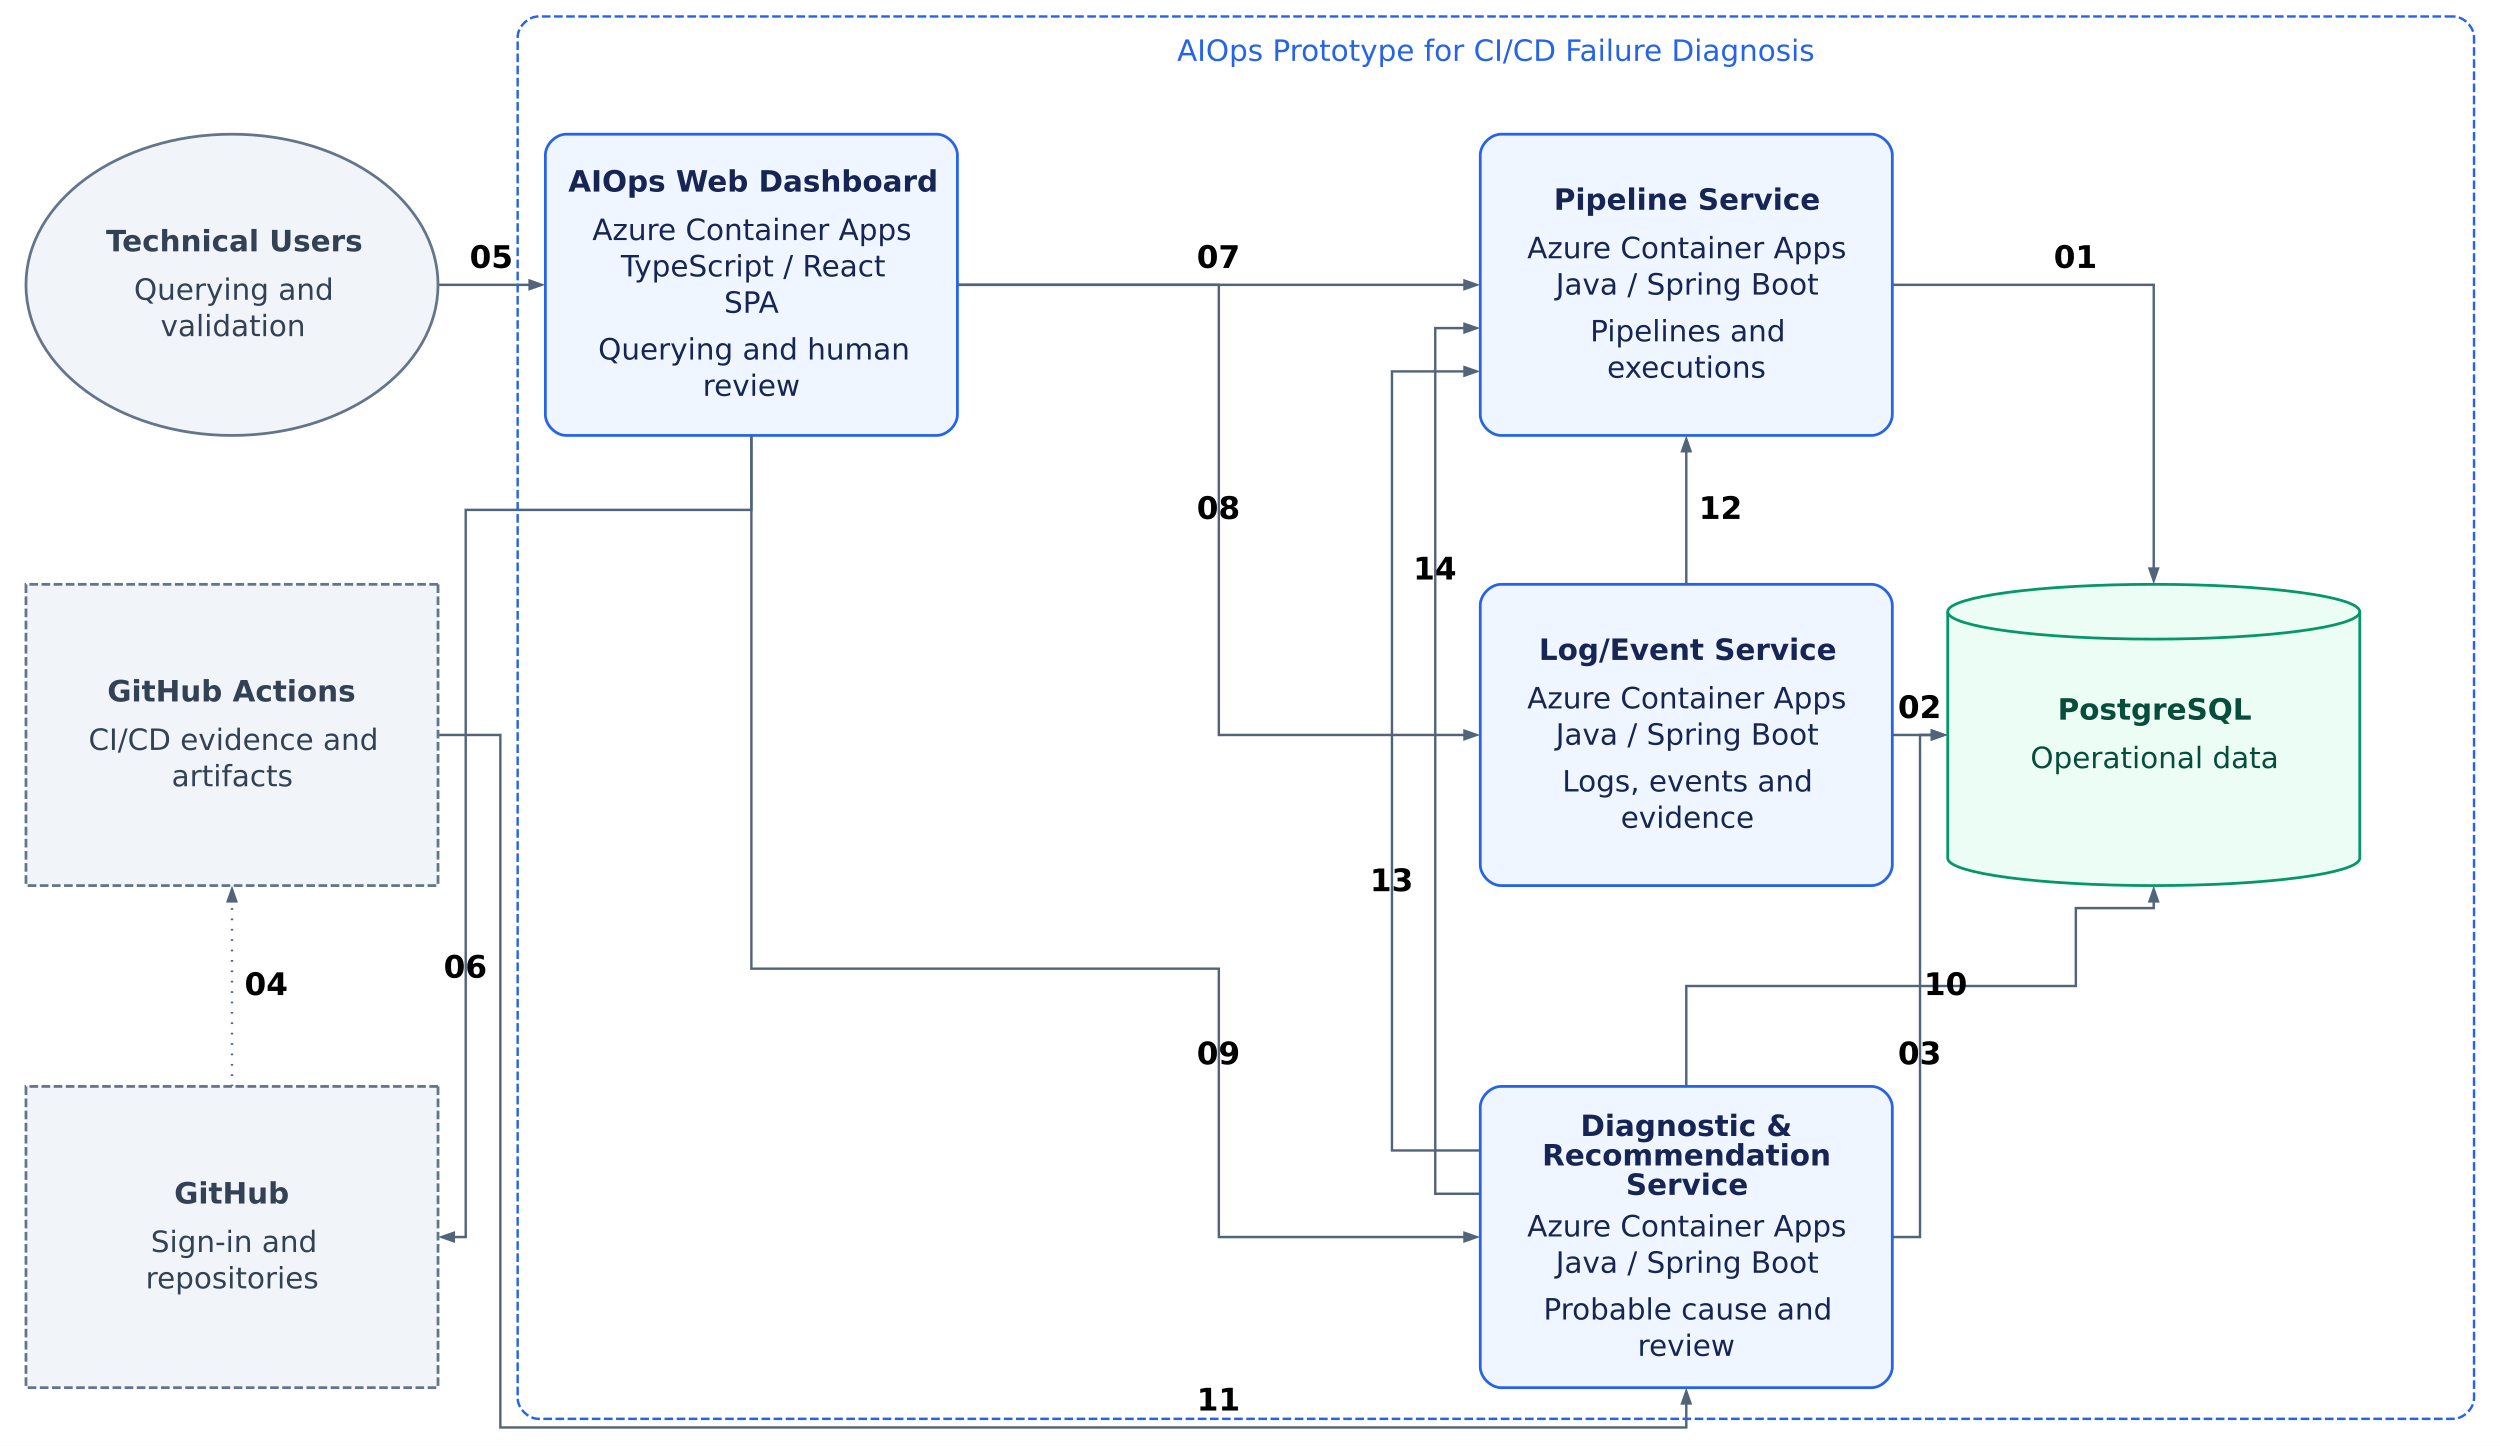
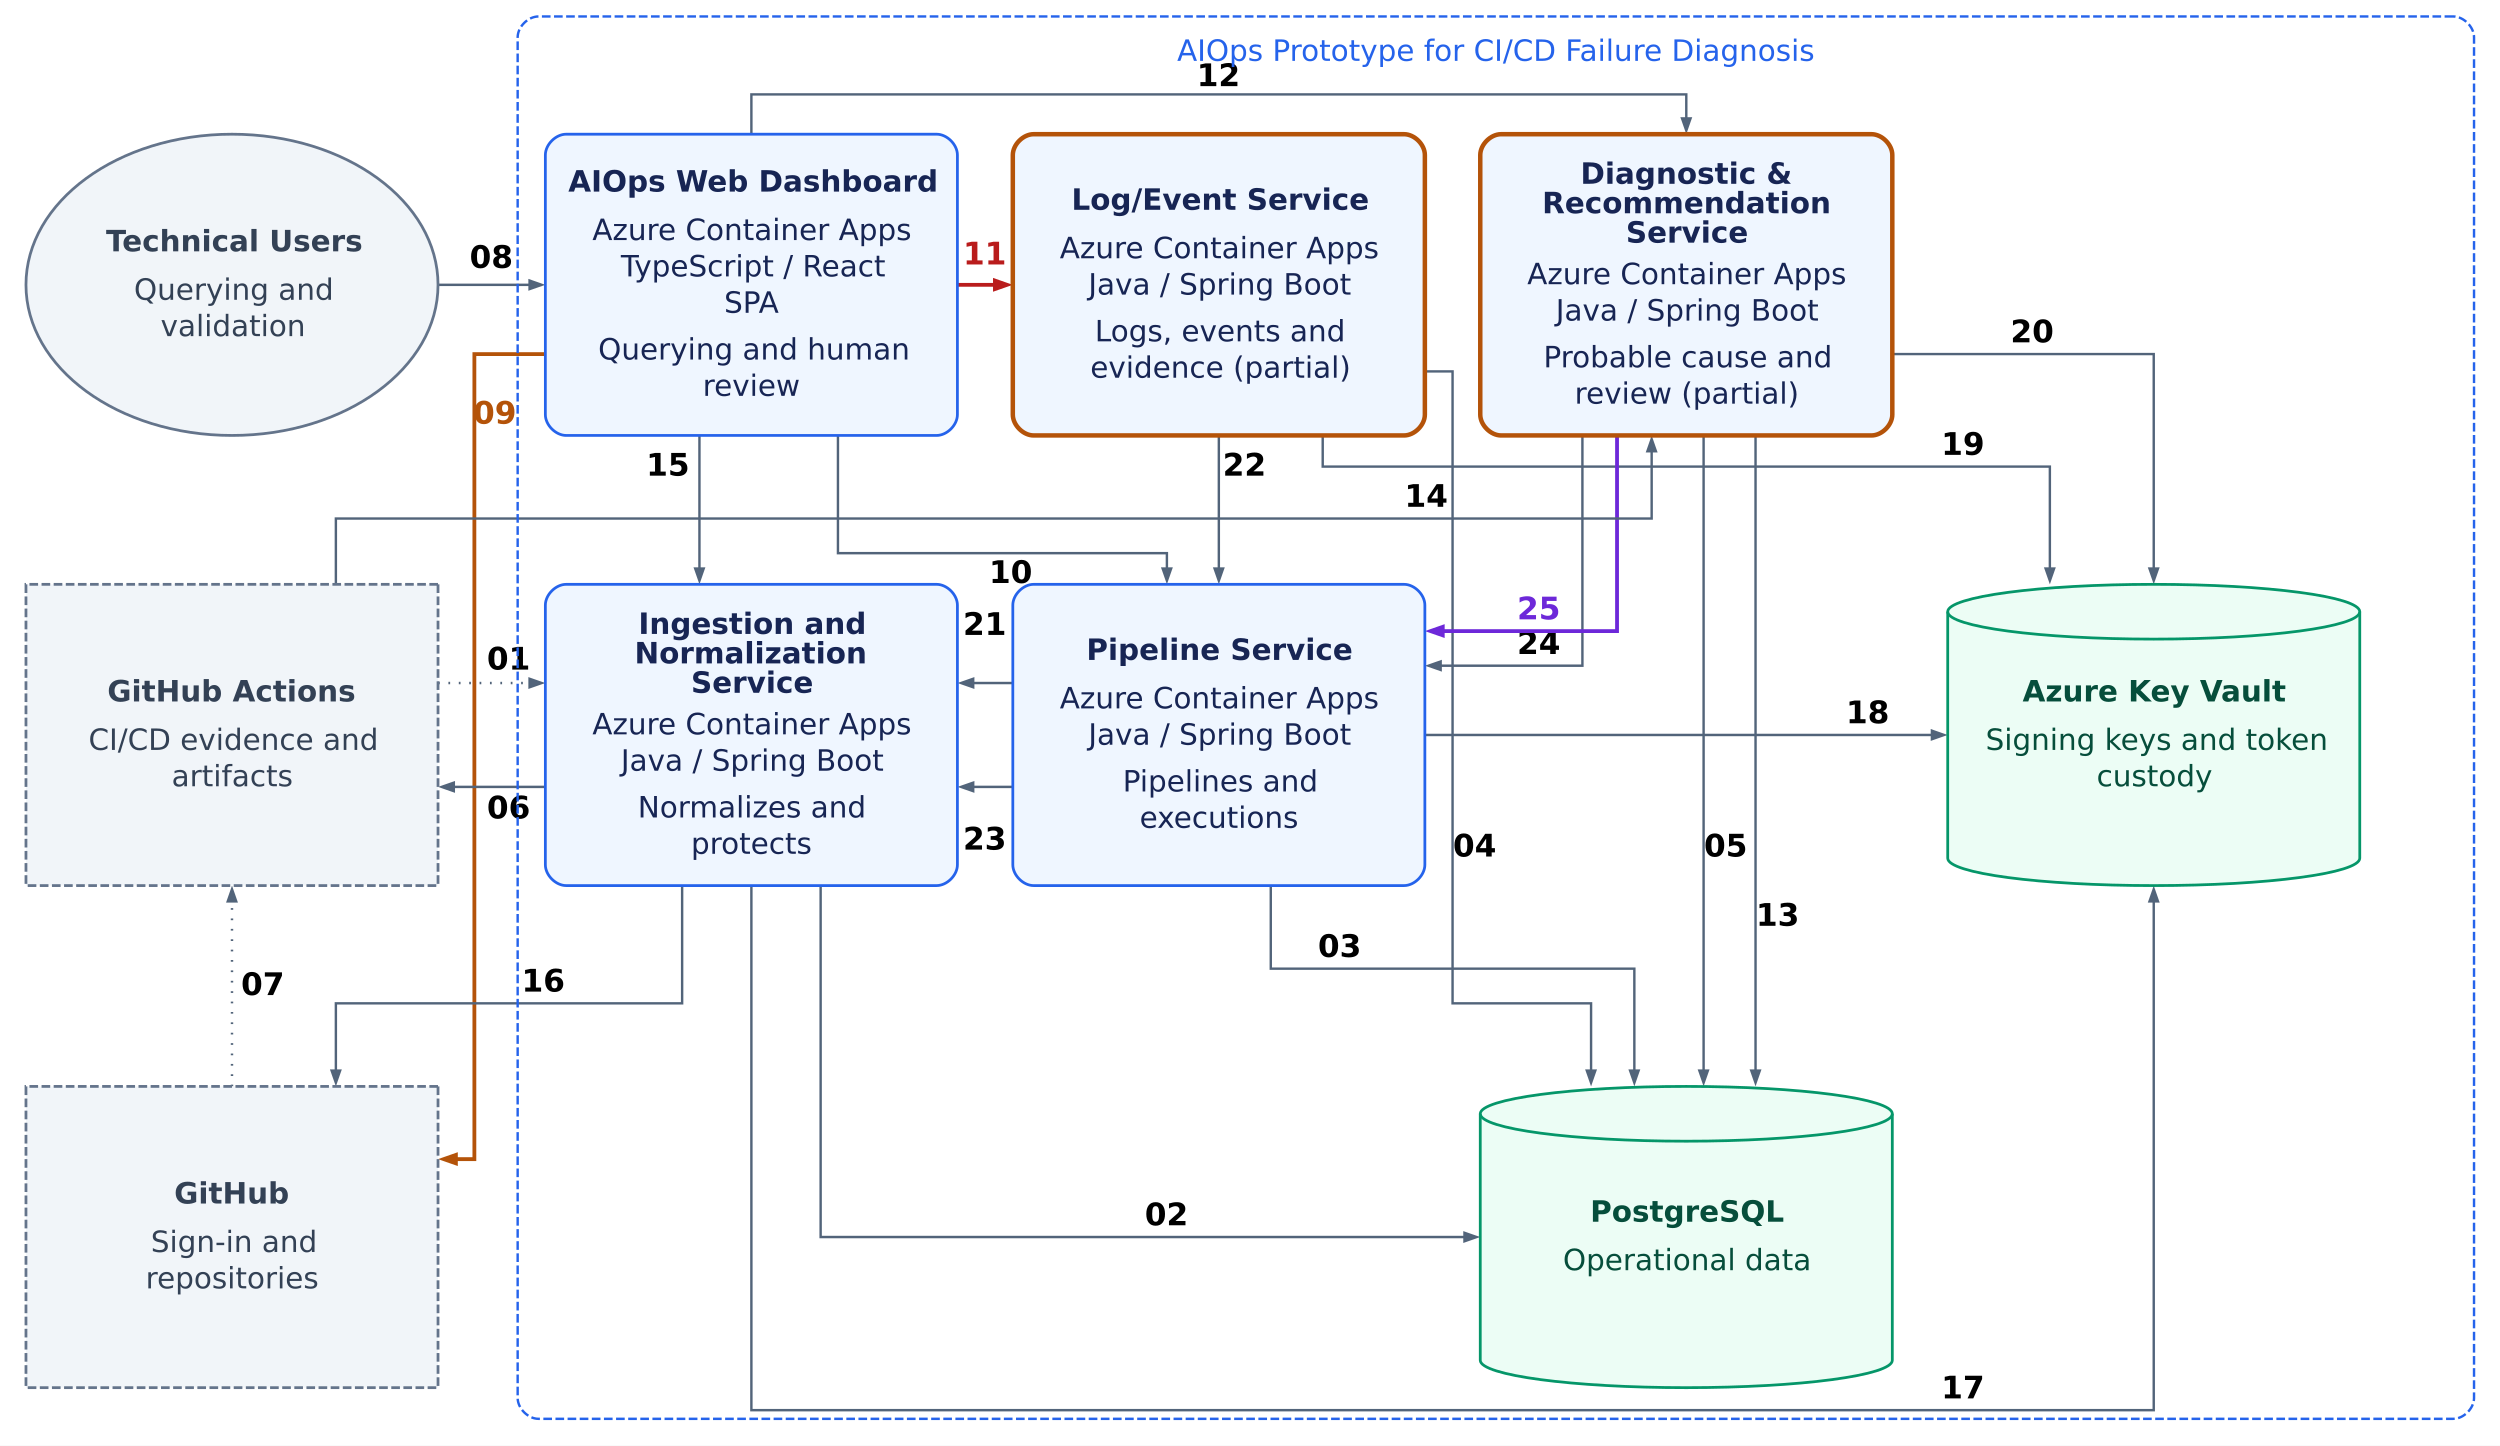
<svg xmlns="http://www.w3.org/2000/svg" xmlns:xlink="http://www.w3.org/1999/xlink" width="24.21cm" height="14.00cm" viewBox="0.00 0.00 1444.00 835.00">
  <g id="graph0" class="graph" transform="scale(1 1) rotate(0) translate(-16 959.5)">
    <polygon fill="white" stroke="none" points="16,-124.5 16,-959.5 1460,-959.5 1460,-124.5 16,-124.5" />
    <g id="rel_dashboard_pipeline_service" class="edge">
      <g id="a_rel_dashboard_pipeline_service">
-         <a xlink:title="07: Routes pipeline, execution, incident queue and insights queries, registration, grants and incident lifecycle commands (REST/HTTPS)">
-           <path fill="none" stroke="#52647a" stroke-width="1.4" d="M569,-795C667,-795 765,-795 863,-795" />
-           <polygon fill="#52647a" stroke="#52647a" stroke-width="1.4" points="861.88,-797.45 868.88,-795 861.88,-792.55 861.88,-797.45" />
-         </a>
-       </g>
-       <text xml:space="preserve" text-anchor="start" x="707.25" y="-804.77" font-family="DejaVu Sans" font-weight="bold" font-size="18.00">07</text>
+         <a xlink:title="10: Queries pipelines, executions, the incident queue and insights; registers workflows, grants access and changes incident state (REST/HTTPS)">
+           <path fill="none" stroke="#52647a" stroke-width="1.4" d="M500,-708C500,-685.33 500,-662.67 500,-640 563.33,-640 626.67,-640 690,-640 690,-636.67 690,-633.33 690,-630" />
+           <polygon fill="#52647a" stroke="#52647a" stroke-width="1.4" points="692.45,-631.12 690,-624.12 687.55,-631.12 692.45,-631.12" />
+         </a>
+       </g>
+       <text xml:space="preserve" text-anchor="start" x="587.25" y="-622.77" font-family="DejaVu Sans" font-weight="bold" font-size="18.00">10</text>
    </g>
    <g id="rel_dashboard_log_event_service" class="edge">
      <g id="a_rel_dashboard_log_event_service">
-         <a xlink:title="08: Routes log, event and evidence queries (REST/HTTPS)">
-           <path fill="none" stroke="#52647a" stroke-width="1.4" d="M569,-795C619.33,-795 669.67,-795 720,-795 720,-708.33 720,-621.67 720,-535 767.67,-535 815.33,-535 863,-535" />
-           <polygon fill="#52647a" stroke="#52647a" stroke-width="1.4" points="861.88,-537.45 868.88,-535 861.88,-532.55 861.88,-537.45" />
-         </a>
-       </g>
-       <text xml:space="preserve" text-anchor="start" x="707.25" y="-659.77" font-family="DejaVu Sans" font-weight="bold" font-size="18.00">08</text>
+         <a xlink:title="11: Queries logs, events and evidence (REST/HTTPS · not implemented)">
+           <path fill="none" stroke="#b91c1c" stroke-width="2.2" d="M569,-795C577,-795 585,-795 593,-795" />
+           <polygon fill="#b91c1c" stroke="#b91c1c" stroke-width="2.2" points="590.67,-797.45 597.67,-795 590.67,-792.55 590.67,-797.45" />
+         </a>
+       </g>
+       <text xml:space="preserve" text-anchor="start" x="572.25" y="-806.77" font-family="DejaVu Sans" font-weight="bold" font-size="18.00" fill="#b91c1c">11</text>
    </g>
    <g id="rel_dashboard_recommendation_service" class="edge">
      <g id="a_rel_dashboard_recommendation_service">
-         <a xlink:title="09: Routes diagnosis and review queries and operations (REST/HTTPS)">
-           <path fill="none" stroke="#52647a" stroke-width="1.4" d="M450,-708C450,-605.33 450,-502.67 450,-400 540,-400 630,-400 720,-400 720,-348.33 720,-296.67 720,-245 767.67,-245 815.33,-245 863,-245" />
-           <polygon fill="#52647a" stroke="#52647a" stroke-width="1.4" points="861.88,-247.45 868.88,-245 861.88,-242.55 861.88,-247.45" />
-         </a>
-       </g>
-       <text xml:space="preserve" text-anchor="start" x="707.25" y="-344.77" font-family="DejaVu Sans" font-weight="bold" font-size="18.00">09</text>
+         <a xlink:title="12: Reads diagnoses and records human reviews (REST/HTTPS)">
+           <path fill="none" stroke="#52647a" stroke-width="1.4" d="M450,-882C450,-889.67 450,-897.33 450,-905 630,-905 810,-905 990,-905 990,-900 990,-895 990,-890" />
+           <polygon fill="#52647a" stroke="#52647a" stroke-width="1.4" points="992.45,-891.12 990,-884.12 987.55,-891.12 992.45,-891.12" />
+         </a>
+       </g>
+       <text xml:space="preserve" text-anchor="start" x="707.25" y="-909.77" font-family="DejaVu Sans" font-weight="bold" font-size="18.00">12</text>
+     </g>
+     <g id="rel_dashboard_ingestion_github_connection" class="edge">
+       <g id="a_rel_dashboard_ingestion_github_connection">
+         <a xlink:title="15: Starts GitHub sign-in with recorded consent, exchanges it for a session, discovers repositories, workflows and collaborators, and requests run analysis (REST/HTTPS)">
+           <path fill="none" stroke="#52647a" stroke-width="1.4" d="M420,-708C420,-682 420,-656 420,-630" />
+           <polygon fill="#52647a" stroke="#52647a" stroke-width="1.4" points="422.45,-631.12 420,-624.12 417.55,-631.12 422.45,-631.12" />
+         </a>
+       </g>
+       <text xml:space="preserve" text-anchor="start" x="389.25" y="-684.77" font-family="DejaVu Sans" font-weight="bold" font-size="18.00">15</text>
    </g>
    <g id="rel_dashboard_github_sign_in" class="edge">
      <g id="a_rel_dashboard_github_sign_in">
-         <a xlink:title="06: Sends users to GitHub to authorize sign-in (OAuth 2.0/HTTPS (authorization code + PKCE S256))">
-           <path fill="none" stroke="#52647a" stroke-width="1.4" d="M450,-708C450,-693.67 450,-679.33 450,-665 395,-665 340,-665 285,-665 285,-525 285,-385 285,-245 282.33,-245 279.67,-245 277,-245" />
-           <polygon fill="#52647a" stroke="#52647a" stroke-width="1.4" points="278.12,-242.55 271.12,-245 278.12,-247.45 278.12,-242.55" />
-         </a>
-       </g>
-       <text xml:space="preserve" text-anchor="start" x="272.25" y="-394.77" font-family="DejaVu Sans" font-weight="bold" font-size="18.00">06</text>
+         <a xlink:title="09: Sends users to GitHub to authorize sign-in (OAuth 2.0/HTTPS (authorization code + PKCE S256) · partial)">
+           <path fill="none" stroke="#b45309" stroke-width="2.2" d="M331,-755C317.33,-755 303.67,-755 290,-755 290,-600 290,-445 290,-290 285.67,-290 281.33,-290 277,-290" />
+           <polygon fill="#b45309" stroke="#b45309" stroke-width="2.2" points="279.33,-287.55 272.33,-290 279.33,-292.45 279.33,-287.55" />
+         </a>
+       </g>
+       <text xml:space="preserve" text-anchor="start" x="289.25" y="-714.77" font-family="DejaVu Sans" font-weight="bold" font-size="18.00" fill="#b45309">09</text>
    </g>
    <g id="rel_pipeline_service_postgresql" class="edge">
      <g id="a_rel_pipeline_service_postgresql">
-         <a xlink:title="01: Persists pipelines, stages, states and execution metadata (PostgreSQL)">
-           <path fill="none" stroke="#52647a" stroke-width="1.4" d="M1109,-795C1159.33,-795 1209.67,-795 1260,-795 1260,-740 1260,-685 1260,-630" />
-           <polygon fill="#52647a" stroke="#52647a" stroke-width="1.4" points="1262.45,-631.12 1260,-624.12 1257.55,-631.12 1262.45,-631.12" />
-         </a>
-       </g>
-       <text xml:space="preserve" text-anchor="start" x="1202.25" y="-804.77" font-family="DejaVu Sans" font-weight="bold" font-size="18.00">01</text>
+         <a xlink:title="03: Persists pipelines, stages, states and execution metadata (PostgreSQL)">
+           <path fill="none" stroke="#52647a" stroke-width="1.4" d="M750,-448C750,-432 750,-416 750,-400 820,-400 890,-400 960,-400 960,-380 960,-360 960,-340" />
+           <polygon fill="#52647a" stroke="#52647a" stroke-width="1.4" points="962.45,-341.12 960,-334.12 957.55,-341.12 962.45,-341.12" />
+         </a>
+       </g>
+       <text xml:space="preserve" text-anchor="start" x="777.25" y="-406.77" font-family="DejaVu Sans" font-weight="bold" font-size="18.00">03</text>
+     </g>
+     <g id="rel_pipeline_ingestion_github_access" class="edge">
+       <g id="a_rel_pipeline_ingestion_github_access">
+         <a xlink:title="21: Requests verified user access and workflow metadata without GitHub credentials; synchronizes workflow capture scopes (REST/HTTPS)">
+           <path fill="none" stroke="#52647a" stroke-width="1.4" d="M601,-565C593,-565 585,-565 577,-565" />
+           <polygon fill="#52647a" stroke="#52647a" stroke-width="1.4" points="578.12,-562.55 571.12,-565 578.12,-567.45 578.12,-562.55" />
+         </a>
+       </g>
+       <text xml:space="preserve" text-anchor="start" x="572.25" y="-592.77" font-family="DejaVu Sans" font-weight="bold" font-size="18.00">21</text>
+     </g>
+     <g id="rel_pipeline_ingestion_machine_scope" class="edge">
+       <g id="a_rel_pipeline_ingestion_machine_scope">
+         <a xlink:title="23: Verifies current machine permission for an exact protected evidence capture scope (REST/HTTPS)">
+           <path fill="none" stroke="#52647a" stroke-width="1.4" d="M601,-505C593,-505 585,-505 577,-505" />
+           <polygon fill="#52647a" stroke="#52647a" stroke-width="1.4" points="578.12,-502.55 571.12,-505 578.12,-507.45 578.12,-502.55" />
+         </a>
+       </g>
+       <text xml:space="preserve" text-anchor="start" x="572.25" y="-468.77" font-family="DejaVu Sans" font-weight="bold" font-size="18.00">23</text>
+     </g>
+     <g id="rel_pipeline_key_vault" class="edge">
+       <g id="a_rel_pipeline_key_vault">
+         <a xlink:title="18: Signs its workload tokens with its own non-exportable key (Azure Key Vault API/HTTPS)">
+           <path fill="none" stroke="#52647a" stroke-width="1.4" d="M839,-535C937,-535 1035,-535 1133,-535" />
+           <polygon fill="#52647a" stroke="#52647a" stroke-width="1.4" points="1131.88,-537.45 1138.88,-535 1131.88,-532.55 1131.88,-537.45" />
+         </a>
+       </g>
+       <text xml:space="preserve" text-anchor="start" x="1082.25" y="-541.77" font-family="DejaVu Sans" font-weight="bold" font-size="18.00">18</text>
    </g>
    <g id="rel_log_event_pipeline_operational_evidence" class="edge">
      <g id="a_rel_log_event_pipeline_operational_evidence">
-         <a xlink:title="12: Checks committed operational membership before evidence registration (REST/HTTPS)">
-           <path fill="none" stroke="#52647a" stroke-width="1.4" d="M990,-622C990,-648 990,-674 990,-700" />
-           <polygon fill="#52647a" stroke="#52647a" stroke-width="1.4" points="987.55,-698.88 990,-705.88 992.45,-698.88 987.55,-698.88" />
-         </a>
-       </g>
-       <text xml:space="preserve" text-anchor="start" x="997.25" y="-659.77" font-family="DejaVu Sans" font-weight="bold" font-size="18.00">12</text>
+         <a xlink:title="22: Checks committed operational membership before evidence registration (REST/HTTPS)">
+           <path fill="none" stroke="#52647a" stroke-width="1.4" d="M720,-708C720,-682 720,-656 720,-630" />
+           <polygon fill="#52647a" stroke="#52647a" stroke-width="1.4" points="722.45,-631.12 720,-624.12 717.55,-631.12 722.45,-631.12" />
+         </a>
+       </g>
+       <text xml:space="preserve" text-anchor="start" x="722.25" y="-684.77" font-family="DejaVu Sans" font-weight="bold" font-size="18.00">22</text>
    </g>
    <g id="rel_log_event_service_postgresql" class="edge">
      <g id="a_rel_log_event_service_postgresql">
-         <a xlink:title="02: Persists and queries normalized evidence metadata and references (PostgreSQL)">
-           <path fill="none" stroke="#52647a" stroke-width="1.4" d="M1109,-535C1117,-535 1125,-535 1133,-535" />
-           <polygon fill="#52647a" stroke="#52647a" stroke-width="1.4" points="1131.88,-537.45 1138.88,-535 1131.88,-532.55 1131.88,-537.45" />
-         </a>
-       </g>
-       <text xml:space="preserve" text-anchor="start" x="1112.25" y="-544.77" font-family="DejaVu Sans" font-weight="bold" font-size="18.00">02</text>
+         <a xlink:title="04: Persists and queries normalized evidence metadata and references (PostgreSQL)">
+           <path fill="none" stroke="#52647a" stroke-width="1.4" d="M839,-745C844.33,-745 849.67,-745 855,-745 855,-623.33 855,-501.67 855,-380 881.67,-380 908.33,-380 935,-380 935,-366.67 935,-353.33 935,-340" />
+           <polygon fill="#52647a" stroke="#52647a" stroke-width="1.4" points="937.45,-341.12 935,-334.12 932.55,-341.12 937.45,-341.12" />
+         </a>
+       </g>
+       <text xml:space="preserve" text-anchor="start" x="855.25" y="-464.77" font-family="DejaVu Sans" font-weight="bold" font-size="18.00">04</text>
+     </g>
+     <g id="rel_log_event_key_vault" class="edge">
+       <g id="a_rel_log_event_key_vault">
+         <a xlink:title="19: Signs its workload tokens with its own non-exportable key (Azure Key Vault API/HTTPS)">
+           <path fill="none" stroke="#52647a" stroke-width="1.4" d="M780,-708C780,-702 780,-696 780,-690 920,-690 1060,-690 1200,-690 1200,-670 1200,-650 1200,-630" />
+           <polygon fill="#52647a" stroke="#52647a" stroke-width="1.4" points="1202.45,-631.12 1200,-624.12 1197.55,-631.12 1202.45,-631.12" />
+         </a>
+       </g>
+       <text xml:space="preserve" text-anchor="start" x="1137.25" y="-696.77" font-family="DejaVu Sans" font-weight="bold" font-size="18.00">19</text>
    </g>
    <g id="rel_recommendation_pipeline_diagnosis_entitlement" class="edge">
      <g id="a_rel_recommendation_pipeline_diagnosis_entitlement">
-         <a xlink:title="13: Resolves the user's diagnosis read entitlement and the incident's ORIGIN execution (REST/HTTPS)">
-           <path fill="none" stroke="#52647a" stroke-width="1.4" d="M871,-295C854,-295 837,-295 820,-295 820,-445 820,-595 820,-745 834.33,-745 848.67,-745 863,-745" />
-           <polygon fill="#52647a" stroke="#52647a" stroke-width="1.4" points="861.88,-747.45 868.88,-745 861.88,-742.55 861.88,-747.45" />
-         </a>
-       </g>
-       <text xml:space="preserve" text-anchor="start" x="807.25" y="-444.77" font-family="DejaVu Sans" font-weight="bold" font-size="18.00">13</text>
+         <a xlink:title="24: Resolves the user's diagnosis read entitlement and the incident's ORIGIN execution (REST/HTTPS)">
+           <path fill="none" stroke="#52647a" stroke-width="1.4" d="M930,-708C930,-663.67 930,-619.33 930,-575 902.33,-575 874.67,-575 847,-575" />
+           <polygon fill="#52647a" stroke="#52647a" stroke-width="1.4" points="848.12,-572.55 841.12,-575 848.12,-577.45 848.12,-572.55" />
+         </a>
+       </g>
+       <text xml:space="preserve" text-anchor="start" x="892.25" y="-581.77" font-family="DejaVu Sans" font-weight="bold" font-size="18.00">24</text>
    </g>
    <g id="rel_recommendation_pipeline_diagnosis_summary" class="edge">
      <g id="a_rel_recommendation_pipeline_diagnosis_summary">
-         <a xlink:title="14: Projects the incident diagnosis summary into Pipeline's incident queue read model (REST/HTTPS)">
-           <path fill="none" stroke="#52647a" stroke-width="1.4" d="M871,-270C862.33,-270 853.67,-270 845,-270 845,-436.67 845,-603.33 845,-770 851,-770 857,-770 863,-770" />
-           <polygon fill="#52647a" stroke="#52647a" stroke-width="1.4" points="861.88,-772.45 868.88,-770 861.88,-767.55 861.88,-772.45" />
-         </a>
-       </g>
-       <text xml:space="preserve" text-anchor="start" x="832.25" y="-624.77" font-family="DejaVu Sans" font-weight="bold" font-size="18.00">14</text>
+         <a xlink:title="25: Projects the incident diagnosis summary into Pipeline's incident queue read model (REST/HTTPS · differs)">
+           <path fill="none" stroke="#6d28d9" stroke-width="2.2" d="M950,-708C950,-670.33 950,-632.67 950,-595 915.67,-595 881.33,-595 847,-595" />
+           <polygon fill="#6d28d9" stroke="#6d28d9" stroke-width="2.2" points="849.33,-592.55 842.33,-595 849.33,-597.45 849.33,-592.55" />
+         </a>
+       </g>
+       <text xml:space="preserve" text-anchor="start" x="892.25" y="-601.77" font-family="DejaVu Sans" font-weight="bold" font-size="18.00" fill="#6d28d9">25</text>
    </g>
    <g id="rel_recommendation_service_postgresql" class="edge">
      <g id="a_rel_recommendation_service_postgresql">
-         <a xlink:title="03: Persists diagnosis, recommendations and evidence links (PostgreSQL)">
-           <path fill="none" stroke="#52647a" stroke-width="1.4" d="M1109,-245C1114.33,-245 1119.67,-245 1125,-245 1125,-341.67 1125,-438.33 1125,-535 1127.67,-535 1130.33,-535 1133,-535" />
-           <polygon fill="#52647a" stroke="#52647a" stroke-width="1.4" points="1131.88,-537.45 1138.88,-535 1131.88,-532.55 1131.88,-537.45" />
-         </a>
-       </g>
-       <text xml:space="preserve" text-anchor="start" x="1112.25" y="-344.77" font-family="DejaVu Sans" font-weight="bold" font-size="18.00">03</text>
+         <a xlink:title="05: Persists diagnoses with their recommendation and cited evidence (PostgreSQL)">
+           <path fill="none" stroke="#52647a" stroke-width="1.4" d="M1000,-708C1000,-585.33 1000,-462.67 1000,-340" />
+           <polygon fill="#52647a" stroke="#52647a" stroke-width="1.4" points="1002.45,-341.12 1000,-334.12 997.55,-341.12 1002.45,-341.12" />
+         </a>
+       </g>
+       <text xml:space="preserve" text-anchor="start" x="1000.25" y="-464.77" font-family="DejaVu Sans" font-weight="bold" font-size="18.00">05</text>
    </g>
    <g id="rel_human_review_postgresql" class="edge">
      <g id="a_rel_human_review_postgresql">
-         <a xlink:title="10: Persists human review decisions and traceability (PostgreSQL)">
-           <path fill="none" stroke="#52647a" stroke-width="1.4" d="M990,-332C990,-351.33 990,-370.67 990,-390 1065,-390 1140,-390 1215,-390 1215,-405 1215,-420 1215,-435 1230,-435 1245,-435 1260,-435 1260,-436.67 1260,-438.33 1260,-440" />
+         <a xlink:title="13: Persists human review decisions and traceability (PostgreSQL)">
+           <path fill="none" stroke="#52647a" stroke-width="1.4" d="M1030,-708C1030,-585.33 1030,-462.67 1030,-340" />
+           <polygon fill="#52647a" stroke="#52647a" stroke-width="1.4" points="1032.45,-341.12 1030,-334.12 1027.55,-341.12 1032.45,-341.12" />
+         </a>
+       </g>
+       <text xml:space="preserve" text-anchor="start" x="1030.25" y="-424.77" font-family="DejaVu Sans" font-weight="bold" font-size="18.00">13</text>
+     </g>
+     <g id="rel_recommendation_key_vault" class="edge">
+       <g id="a_rel_recommendation_key_vault">
+         <a xlink:title="20: Signs its workload tokens with its own non-exportable key (Azure Key Vault API/HTTPS)">
+           <path fill="none" stroke="#52647a" stroke-width="1.4" d="M1109,-755C1159.33,-755 1209.67,-755 1260,-755 1260,-713.33 1260,-671.67 1260,-630" />
+           <polygon fill="#52647a" stroke="#52647a" stroke-width="1.4" points="1262.45,-631.12 1260,-624.12 1257.55,-631.12 1262.45,-631.12" />
+         </a>
+       </g>
+       <text xml:space="preserve" text-anchor="start" x="1177.25" y="-761.77" font-family="DejaVu Sans" font-weight="bold" font-size="18.00">20</text>
+     </g>
+     <g id="rel_ingestion_postgresql_connector_metadata" class="edge">
+       <g id="a_rel_ingestion_postgresql_connector_metadata">
+         <a xlink:title="02: Persists connector metadata and durable capture/publication ledger with temporary protected output bytes; no credential values (PostgreSQL)">
+           <path fill="none" stroke="#52647a" stroke-width="1.4" d="M490,-448C490,-380.33 490,-312.67 490,-245 614.33,-245 738.67,-245 863,-245" />
+           <polygon fill="#52647a" stroke="#52647a" stroke-width="1.4" points="861.88,-247.45 868.88,-245 861.88,-242.55 861.88,-247.45" />
+         </a>
+       </g>
+       <text xml:space="preserve" text-anchor="start" x="677.25" y="-251.78" font-family="DejaVu Sans" font-weight="bold" font-size="18.00">02</text>
+     </g>
+     <g id="rel_ingestion_key_vault" class="edge">
+       <g id="a_rel_ingestion_key_vault">
+         <a xlink:title="17: Signs workload and session tokens, reads GitHub App material and keeps GitHub user tokens and PKCE verifiers in custody (Azure Key Vault API/HTTPS)">
+           <path fill="none" stroke="#52647a" stroke-width="1.4" d="M450,-448C450,-347 450,-246 450,-145 720,-145 990,-145 1260,-145 1260,-243.33 1260,-341.67 1260,-440" />
          <polygon fill="#52647a" stroke="#52647a" stroke-width="1.4" points="1257.55,-438.88 1260,-445.88 1262.45,-438.88 1257.55,-438.88" />
        </a>
      </g>
-       <text xml:space="preserve" text-anchor="start" x="1127.25" y="-384.77" font-family="DejaVu Sans" font-weight="bold" font-size="18.00">10</text>
+       <text xml:space="preserve" text-anchor="start" x="1137.25" y="-151.78" font-family="DejaVu Sans" font-weight="bold" font-size="18.00">17</text>
+     </g>
+     <g id="rel_ingestion_github_connection" class="edge">
+       <g id="a_rel_ingestion_github_connection">
+         <a xlink:title="16: Exchanges sign-in codes with the PKCE verifier and verifies GitHub identity, installations, repository access and collaborators (OAuth/HTTPS + REST/HTTPS)">
+           <path fill="none" stroke="#52647a" stroke-width="1.4" d="M410,-448C410,-425.33 410,-402.67 410,-380 343.33,-380 276.67,-380 210,-380 210,-366.67 210,-353.33 210,-340" />
+           <polygon fill="#52647a" stroke="#52647a" stroke-width="1.4" points="212.45,-341.12 210,-334.12 207.55,-341.12 212.45,-341.12" />
+         </a>
+       </g>
+       <text xml:space="preserve" text-anchor="start" x="317.25" y="-386.77" font-family="DejaVu Sans" font-weight="bold" font-size="18.00">16</text>
+     </g>
+     <g id="rel_ingestion_github_actions_read" class="edge">
+       <g id="a_rel_ingestion_github_actions_read">
+         <a xlink:title="06: Retrieves authorized run metadata, jobs and logs (GitHub API/HTTPS)">
+           <path fill="none" stroke="#52647a" stroke-width="1.4" d="M331,-505C313,-505 295,-505 277,-505" />
+           <polygon fill="#52647a" stroke="#52647a" stroke-width="1.4" points="278.12,-502.55 271.12,-505 278.12,-507.45 278.12,-502.55" />
+         </a>
+       </g>
+       <text xml:space="preserve" text-anchor="start" x="297.25" y="-486.77" font-family="DejaVu Sans" font-weight="bold" font-size="18.00">06</text>
    </g>
    <g id="rel_technical_users_dashboard" class="edge">
      <g id="a_rel_technical_users_dashboard">
-         <a xlink:title="05: Queries results and records human review (HTTPS)">
+         <a xlink:title="08: Queries results and records human review (HTTPS)">
          <path fill="none" stroke="#52647a" stroke-width="1.4" d="M269,-795C287,-795 305,-795 323,-795" />
          <polygon fill="#52647a" stroke="#52647a" stroke-width="1.4" points="321.88,-797.45 328.88,-795 321.88,-792.55 321.88,-797.45" />
        </a>
      </g>
-       <text xml:space="preserve" text-anchor="start" x="287.25" y="-804.77" font-family="DejaVu Sans" font-weight="bold" font-size="18.00">05</text>
+       <text xml:space="preserve" text-anchor="start" x="287.25" y="-804.77" font-family="DejaVu Sans" font-weight="bold" font-size="18.00">08</text>
    </g>
    <g id="rel_github_github_actions" class="edge">
      <g id="a_rel_github_github_actions">
-         <a xlink:title="04: Provides the repository, commits and CI/CD workflow definitions (GitHub API/HTTPS)">
+         <a xlink:title="07: Provides the repository, commits and CI/CD workflow definitions (GitHub API/HTTPS)">
          <path fill="none" stroke="#52647a" stroke-width="1.4" stroke-dasharray="1,5" d="M150,-332C150,-368 150,-404 150,-440" />
          <polygon fill="#52647a" stroke="#52647a" stroke-width="1.4" points="147.55,-438.88 150,-445.88 152.45,-438.88 147.55,-438.88" />
        </a>
      </g>
-       <text xml:space="preserve" text-anchor="start" x="157.25" y="-384.77" font-family="DejaVu Sans" font-weight="bold" font-size="18.00">04</text>
+       <text xml:space="preserve" text-anchor="start" x="155.25" y="-384.77" font-family="DejaVu Sans" font-weight="bold" font-size="18.00">07</text>
    </g>
    <g id="rel_github_actions_diagnostic" class="edge">
      <g id="a_rel_github_actions_diagnostic">
-         <a xlink:title="11: Queries diagnostic_output to publish the workflow artifact (REST/HTTPS)">
-           <path fill="none" stroke="#52647a" stroke-width="1.4" d="M269,-535C281,-535 293,-535 305,-535 305,-401.67 305,-268.33 305,-135 533.33,-135 761.67,-135 990,-135 990,-140 990,-145 990,-150" />
-           <polygon fill="#52647a" stroke="#52647a" stroke-width="1.4" points="987.55,-148.88 990,-155.88 992.45,-148.88 987.55,-148.88" />
-         </a>
-       </g>
-       <text xml:space="preserve" text-anchor="start" x="707.25" y="-144.78" font-family="DejaVu Sans" font-weight="bold" font-size="18.00">11</text>
+         <a xlink:title="14: Queries diagnostic_output to publish the workflow artifact (REST/HTTPS)">
+           <path fill="none" stroke="#52647a" stroke-width="1.4" d="M210,-622C210,-634.67 210,-647.33 210,-660 463.33,-660 716.67,-660 970,-660 970,-673.33 970,-686.67 970,-700" />
+           <polygon fill="#52647a" stroke="#52647a" stroke-width="1.4" points="967.55,-698.88 970,-705.88 972.45,-698.88 967.55,-698.88" />
+         </a>
+       </g>
+       <text xml:space="preserve" text-anchor="start" x="827.25" y="-666.77" font-family="DejaVu Sans" font-weight="bold" font-size="18.00">14</text>
+     </g>
+     <g id="rel_github_actions_ingestion_event" class="edge">
+       <g id="a_rel_github_actions_ingestion_event">
+         <a xlink:title="01: Emits authorized workflow events (HTTPS/Webhook)">
+           <path fill="none" stroke="#52647a" stroke-width="1.4" stroke-dasharray="1,5" d="M269,-565C287,-565 305,-565 323,-565" />
+           <polygon fill="#52647a" stroke="#52647a" stroke-width="1.4" points="321.88,-567.45 328.88,-565 321.88,-562.55 321.88,-567.45" />
+         </a>
+       </g>
+       <text xml:space="preserve" text-anchor="start" x="297.25" y="-572.77" font-family="DejaVu Sans" font-weight="bold" font-size="18.00">01</text>
    </g>
    <g id="node1" class="node">
      <path fill="none" stroke="#2563eb" stroke-width="1.4" stroke-dasharray="5,2" d="M1433,-950C1433,-950 327,-950 327,-950 321,-950 315,-944 315,-938 315,-938 315,-152 315,-152 315,-146 321,-140 327,-140 327,-140 1433,-140 1433,-140 1439,-140 1445,-146 1445,-152 1445,-152 1445,-938 1445,-938 1445,-944 1439,-950 1433,-950" />
    </g>
    <g id="node2" class="node">
      <text xml:space="preserve" text-anchor="middle" x="880" y="-924.35" font-family="DejaVu Sans" font-size="17.00" fill="#2563eb">AIOps Prototype for CI/CD Failure Diagnosis</text>
    </g>
    <g id="node3" class="node">
      <g id="a_node3">
        <a xlink:title="AIOps Web Dashboard | incident_query">
          <path fill="#eff6ff" stroke="#2563eb" stroke-width="1.6" d="M557,-882C557,-882 343,-882 343,-882 337,-882 331,-876 331,-870 331,-870 331,-720 331,-720 331,-714 337,-708 343,-708 343,-708 557,-708 557,-708 563,-708 569,-714 569,-720 569,-720 569,-870 569,-870 569,-876 563,-882 557,-882" />
          <text xml:space="preserve" text-anchor="start" x="344.25" y="-848.85" font-family="DejaVu Sans" font-weight="bold" font-size="17.00" fill="#172554">AIOps Web Dashboard</text>
          <text xml:space="preserve" text-anchor="start" x="358.12" y="-820.85" font-family="DejaVu Sans" font-size="17.00" fill="#172554">Azure Container Apps</text>
          <text xml:space="preserve" text-anchor="start" x="374.62" y="-799.85" font-family="DejaVu Sans" font-size="17.00" fill="#172554">TypeScript / React</text>
          <text xml:space="preserve" text-anchor="start" x="434.25" y="-778.85" font-family="DejaVu Sans" font-size="17.00" fill="#172554">SPA</text>
          <text xml:space="preserve" text-anchor="start" x="361.5" y="-751.85" font-family="DejaVu Sans" font-size="17.00" fill="#172554">Querying and human</text>
          <text xml:space="preserve" text-anchor="start" x="421.88" y="-730.85" font-family="DejaVu Sans" font-size="17.00" fill="#172554">review</text>
        </a>
      </g>
    </g>
    <g id="node4" class="node">
      <g id="a_node4">
        <a xlink:title="Pipeline Service | register_pipeline">
-           <path fill="#eff6ff" stroke="#2563eb" stroke-width="1.6" d="M1097,-882C1097,-882 883,-882 883,-882 877,-882 871,-876 871,-870 871,-870 871,-720 871,-720 871,-714 877,-708 883,-708 883,-708 1097,-708 1097,-708 1103,-708 1109,-714 1109,-720 1109,-720 1109,-870 1109,-870 1109,-876 1103,-882 1097,-882" />
-           <text xml:space="preserve" text-anchor="start" x="913.5" y="-838.35" font-family="DejaVu Sans" font-weight="bold" font-size="17.00" fill="#172554">Pipeline Service</text>
-           <text xml:space="preserve" text-anchor="start" x="898.12" y="-810.35" font-family="DejaVu Sans" font-size="17.00" fill="#172554">Azure Container Apps</text>
-           <text xml:space="preserve" text-anchor="start" x="914.62" y="-789.35" font-family="DejaVu Sans" font-size="17.00" fill="#172554">Java / Spring Boot</text>
-           <text xml:space="preserve" text-anchor="start" x="934.5" y="-762.35" font-family="DejaVu Sans" font-size="17.00" fill="#172554">Pipelines and</text>
-           <text xml:space="preserve" text-anchor="start" x="944.25" y="-741.35" font-family="DejaVu Sans" font-size="17.00" fill="#172554">executions</text>
+           <path fill="#eff6ff" stroke="#2563eb" stroke-width="1.6" d="M827,-622C827,-622 613,-622 613,-622 607,-622 601,-616 601,-610 601,-610 601,-460 601,-460 601,-454 607,-448 613,-448 613,-448 827,-448 827,-448 833,-448 839,-454 839,-460 839,-460 839,-610 839,-610 839,-616 833,-622 827,-622" />
+           <text xml:space="preserve" text-anchor="start" x="643.5" y="-578.35" font-family="DejaVu Sans" font-weight="bold" font-size="17.00" fill="#172554">Pipeline Service</text>
+           <text xml:space="preserve" text-anchor="start" x="628.12" y="-550.35" font-family="DejaVu Sans" font-size="17.00" fill="#172554">Azure Container Apps</text>
+           <text xml:space="preserve" text-anchor="start" x="644.62" y="-529.35" font-family="DejaVu Sans" font-size="17.00" fill="#172554">Java / Spring Boot</text>
+           <text xml:space="preserve" text-anchor="start" x="664.5" y="-502.35" font-family="DejaVu Sans" font-size="17.00" fill="#172554">Pipelines and</text>
+           <text xml:space="preserve" text-anchor="start" x="674.25" y="-481.35" font-family="DejaVu Sans" font-size="17.00" fill="#172554">executions</text>
        </a>
      </g>
    </g>
    <g id="node5" class="node">
      <g id="a_node5">
        <a xlink:title="Log/Event Service | register_normalized_evidence">
-           <path fill="#eff6ff" stroke="#2563eb" stroke-width="1.6" d="M1097,-622C1097,-622 883,-622 883,-622 877,-622 871,-616 871,-610 871,-610 871,-460 871,-460 871,-454 877,-448 883,-448 883,-448 1097,-448 1097,-448 1103,-448 1109,-454 1109,-460 1109,-460 1109,-610 1109,-610 1109,-616 1103,-622 1097,-622" />
-           <text xml:space="preserve" text-anchor="start" x="904.88" y="-578.35" font-family="DejaVu Sans" font-weight="bold" font-size="17.00" fill="#172554">Log/Event Service</text>
-           <text xml:space="preserve" text-anchor="start" x="898.12" y="-550.35" font-family="DejaVu Sans" font-size="17.00" fill="#172554">Azure Container Apps</text>
-           <text xml:space="preserve" text-anchor="start" x="914.62" y="-529.35" font-family="DejaVu Sans" font-size="17.00" fill="#172554">Java / Spring Boot</text>
-           <text xml:space="preserve" text-anchor="start" x="918.38" y="-502.35" font-family="DejaVu Sans" font-size="17.00" fill="#172554">Logs, events and</text>
-           <text xml:space="preserve" text-anchor="start" x="952.12" y="-481.35" font-family="DejaVu Sans" font-size="17.00" fill="#172554">evidence</text>
+           <path fill="#eff6ff" stroke="#b45309" stroke-width="2.6" d="M827,-882C827,-882 613,-882 613,-882 607,-882 601,-876 601,-870 601,-870 601,-720 601,-720 601,-714 607,-708 613,-708 613,-708 827,-708 827,-708 833,-708 839,-714 839,-720 839,-720 839,-870 839,-870 839,-876 833,-882 827,-882" />
+           <text xml:space="preserve" text-anchor="start" x="634.88" y="-838.35" font-family="DejaVu Sans" font-weight="bold" font-size="17.00" fill="#172554">Log/Event Service</text>
+           <text xml:space="preserve" text-anchor="start" x="628.12" y="-810.35" font-family="DejaVu Sans" font-size="17.00" fill="#172554">Azure Container Apps</text>
+           <text xml:space="preserve" text-anchor="start" x="644.62" y="-789.35" font-family="DejaVu Sans" font-size="17.00" fill="#172554">Java / Spring Boot</text>
+           <text xml:space="preserve" text-anchor="start" x="648.38" y="-762.35" font-family="DejaVu Sans" font-size="17.00" fill="#172554">Logs, events and</text>
+           <text xml:space="preserve" text-anchor="start" x="645.75" y="-741.35" font-family="DejaVu Sans" font-size="17.00" fill="#172554">evidence (partial)</text>
        </a>
      </g>
    </g>
    <g id="node6" class="node">
      <g id="a_node6">
        <a xlink:title="Diagnostic &amp; Recommendation Service | generate_initial_recommendations">
-           <path fill="#eff6ff" stroke="#2563eb" stroke-width="1.6" d="M1097,-332C1097,-332 883,-332 883,-332 877,-332 871,-326 871,-320 871,-320 871,-170 871,-170 871,-164 877,-158 883,-158 883,-158 1097,-158 1097,-158 1103,-158 1109,-164 1109,-170 1109,-170 1109,-320 1109,-320 1109,-326 1103,-332 1097,-332" />
-           <text xml:space="preserve" text-anchor="start" x="928.88" y="-303.35" font-family="DejaVu Sans" font-weight="bold" font-size="17.00" fill="#172554">Diagnostic &amp;</text>
-           <text xml:space="preserve" text-anchor="start" x="906.75" y="-286.35" font-family="DejaVu Sans" font-weight="bold" font-size="17.00" fill="#172554">Recommendation</text>
-           <text xml:space="preserve" text-anchor="start" x="955.12" y="-269.35" font-family="DejaVu Sans" font-weight="bold" font-size="17.00" fill="#172554">Service</text>
-           <text xml:space="preserve" text-anchor="start" x="898.12" y="-245.35" font-family="DejaVu Sans" font-size="17.00" fill="#172554">Azure Container Apps</text>
-           <text xml:space="preserve" text-anchor="start" x="914.62" y="-224.35" font-family="DejaVu Sans" font-size="17.00" fill="#172554">Java / Spring Boot</text>
-           <text xml:space="preserve" text-anchor="start" x="907.5" y="-197.35" font-family="DejaVu Sans" font-size="17.00" fill="#172554">Probable cause and</text>
-           <text xml:space="preserve" text-anchor="start" x="961.88" y="-176.35" font-family="DejaVu Sans" font-size="17.00" fill="#172554">review</text>
+           <path fill="#eff6ff" stroke="#b45309" stroke-width="2.6" d="M1097,-882C1097,-882 883,-882 883,-882 877,-882 871,-876 871,-870 871,-870 871,-720 871,-720 871,-714 877,-708 883,-708 883,-708 1097,-708 1097,-708 1103,-708 1109,-714 1109,-720 1109,-720 1109,-870 1109,-870 1109,-876 1103,-882 1097,-882" />
+           <text xml:space="preserve" text-anchor="start" x="928.88" y="-853.35" font-family="DejaVu Sans" font-weight="bold" font-size="17.00" fill="#172554">Diagnostic &amp;</text>
+           <text xml:space="preserve" text-anchor="start" x="906.75" y="-836.35" font-family="DejaVu Sans" font-weight="bold" font-size="17.00" fill="#172554">Recommendation</text>
+           <text xml:space="preserve" text-anchor="start" x="955.12" y="-819.35" font-family="DejaVu Sans" font-weight="bold" font-size="17.00" fill="#172554">Service</text>
+           <text xml:space="preserve" text-anchor="start" x="898.12" y="-795.35" font-family="DejaVu Sans" font-size="17.00" fill="#172554">Azure Container Apps</text>
+           <text xml:space="preserve" text-anchor="start" x="914.62" y="-774.35" font-family="DejaVu Sans" font-size="17.00" fill="#172554">Java / Spring Boot</text>
+           <text xml:space="preserve" text-anchor="start" x="907.5" y="-747.35" font-family="DejaVu Sans" font-size="17.00" fill="#172554">Probable cause and</text>
+           <text xml:space="preserve" text-anchor="start" x="925.5" y="-726.35" font-family="DejaVu Sans" font-size="17.00" fill="#172554">review (partial)</text>
        </a>
      </g>
    </g>
    <g id="node7" class="node">
      <g id="a_node7">
        <a xlink:title="PostgreSQL | pipelines">
+           <path fill="#ecfdf5" stroke="#059669" stroke-width="1.6" d="M1109,-316.18C1109,-324.91 1055.66,-332 990,-332 924.34,-332 871,-324.91 871,-316.18 871,-316.18 871,-173.82 871,-173.82 871,-165.09 924.34,-158 990,-158 1055.66,-158 1109,-165.09 1109,-173.82 1109,-173.82 1109,-316.18 1109,-316.18" />
+           <path fill="none" stroke="#059669" stroke-width="1.6" d="M1109,-316.18C1109,-307.45 1055.66,-300.36 990,-300.36 924.34,-300.36 871,-307.45 871,-316.18" />
+           <text xml:space="preserve" text-anchor="start" x="934.5" y="-253.85" font-family="DejaVu Sans" font-weight="bold" font-size="17.00" fill="#064e3b">PostgreSQL</text>
+           <text xml:space="preserve" text-anchor="start" x="918.75" y="-225.85" font-family="DejaVu Sans" font-size="17.00" fill="#064e3b">Operational data</text>
+         </a>
+       </g>
+     </g>
+     <g id="node8" class="node">
+       <g id="a_node8">
+         <a xlink:title="Ingestion and Normalization Service | authorized_capture">
+           <path fill="#eff6ff" stroke="#2563eb" stroke-width="1.6" d="M557,-622C557,-622 343,-622 343,-622 337,-622 331,-616 331,-610 331,-610 331,-460 331,-460 331,-454 337,-448 343,-448 343,-448 557,-448 557,-448 563,-448 569,-454 569,-460 569,-460 569,-610 569,-610 569,-616 563,-622 557,-622" />
+           <text xml:space="preserve" text-anchor="start" x="384.75" y="-593.35" font-family="DejaVu Sans" font-weight="bold" font-size="17.00" fill="#172554">Ingestion and</text>
+           <text xml:space="preserve" text-anchor="start" x="382.5" y="-576.35" font-family="DejaVu Sans" font-weight="bold" font-size="17.00" fill="#172554">Normalization</text>
+           <text xml:space="preserve" text-anchor="start" x="415.12" y="-559.35" font-family="DejaVu Sans" font-weight="bold" font-size="17.00" fill="#172554">Service</text>
+           <text xml:space="preserve" text-anchor="start" x="358.12" y="-535.35" font-family="DejaVu Sans" font-size="17.00" fill="#172554">Azure Container Apps</text>
+           <text xml:space="preserve" text-anchor="start" x="374.62" y="-514.35" font-family="DejaVu Sans" font-size="17.00" fill="#172554">Java / Spring Boot</text>
+           <text xml:space="preserve" text-anchor="start" x="384.38" y="-487.35" font-family="DejaVu Sans" font-size="17.00" fill="#172554">Normalizes and</text>
+           <text xml:space="preserve" text-anchor="start" x="415.12" y="-466.35" font-family="DejaVu Sans" font-size="17.00" fill="#172554">protects</text>
+         </a>
+       </g>
+     </g>
+     <g id="node9" class="node">
+       <g id="a_node9">
+         <a xlink:title="Azure Key Vault | workload_token_signing_keys">
          <path fill="#ecfdf5" stroke="#059669" stroke-width="1.6" d="M1379,-606.18C1379,-614.91 1325.66,-622 1260,-622 1194.34,-622 1141,-614.91 1141,-606.18 1141,-606.18 1141,-463.82 1141,-463.82 1141,-455.09 1194.34,-448 1260,-448 1325.66,-448 1379,-455.09 1379,-463.82 1379,-463.82 1379,-606.18 1379,-606.18" />
          <path fill="none" stroke="#059669" stroke-width="1.6" d="M1379,-606.18C1379,-597.45 1325.66,-590.36 1260,-590.36 1194.34,-590.36 1141,-597.45 1141,-606.18" />
-           <text xml:space="preserve" text-anchor="start" x="1204.5" y="-543.85" font-family="DejaVu Sans" font-weight="bold" font-size="17.00" fill="#064e3b">PostgreSQL</text>
-           <text xml:space="preserve" text-anchor="start" x="1188.75" y="-515.85" font-family="DejaVu Sans" font-size="17.00" fill="#064e3b">Operational data</text>
-         </a>
-       </g>
-     </g>
-     <g id="node8" class="node">
-       <g id="a_node8">
+           <text xml:space="preserve" text-anchor="start" x="1184.25" y="-554.35" font-family="DejaVu Sans" font-weight="bold" font-size="17.00" fill="#064e3b">Azure Key Vault</text>
+           <text xml:space="preserve" text-anchor="start" x="1162.88" y="-526.35" font-family="DejaVu Sans" font-size="17.00" fill="#064e3b">Signing keys and token</text>
+           <text xml:space="preserve" text-anchor="start" x="1227" y="-505.35" font-family="DejaVu Sans" font-size="17.00" fill="#064e3b">custody</text>
+         </a>
+       </g>
+     </g>
+     <g id="node10" class="node">
+       <g id="a_node10">
        <a xlink:title="Technical Users | Expose incidents, diagnoses, evidence, recommendations, metrics and human review.">
          <ellipse fill="#f1f5f9" stroke="#64748b" stroke-width="1.6" cx="150" cy="-795" rx="119" ry="87" />
          <text xml:space="preserve" text-anchor="start" x="77.25" y="-814.35" font-family="DejaVu Sans" font-weight="bold" font-size="17.00" fill="#334155">Technical Users</text>
          <text xml:space="preserve" text-anchor="start" x="93.38" y="-786.35" font-family="DejaVu Sans" font-size="17.00" fill="#334155">Querying and</text>
          <text xml:space="preserve" text-anchor="start" x="108.75" y="-765.35" font-family="DejaVu Sans" font-size="17.00" fill="#334155">validation</text>
        </a>
      </g>
    </g>
-     <g id="node9" class="node">
-       <g id="a_node9">
+     <g id="node11" class="node">
+       <g id="a_node11">
        <a xlink:title="GitHub | source_control">
          <polygon fill="#f1f5f9" stroke="#64748b" stroke-width="1.6" stroke-dasharray="5,2" points="269,-332 31,-332 31,-158 269,-158 269,-332" />
          <text xml:space="preserve" text-anchor="start" x="116.62" y="-264.35" font-family="DejaVu Sans" font-weight="bold" font-size="17.00" fill="#334155">GitHub</text>
          <text xml:space="preserve" text-anchor="start" x="103.12" y="-236.35" font-family="DejaVu Sans" font-size="17.00" fill="#334155">Sign-in and</text>
          <text xml:space="preserve" text-anchor="start" x="100.12" y="-215.35" font-family="DejaVu Sans" font-size="17.00" fill="#334155">repositories</text>
        </a>
      </g>
    </g>
-     <g id="node10" class="node">
-       <g id="a_node10">
+     <g id="node12" class="node">
+       <g id="a_node12">
        <a xlink:title="GitHub Actions | ci_cd_execution_and_evidence_source">
          <polygon fill="#f1f5f9" stroke="#64748b" stroke-width="1.6" stroke-dasharray="5,2" points="269,-622 31,-622 31,-448 269,-448 269,-622" />
          <text xml:space="preserve" text-anchor="start" x="78" y="-554.35" font-family="DejaVu Sans" font-weight="bold" font-size="17.00" fill="#334155">GitHub Actions</text>
          <text xml:space="preserve" text-anchor="start" x="67.12" y="-526.35" font-family="DejaVu Sans" font-size="17.00" fill="#334155">CI/CD evidence and</text>
          <text xml:space="preserve" text-anchor="start" x="115.12" y="-505.35" font-family="DejaVu Sans" font-size="17.00" fill="#334155">artifacts</text>
        </a>
      </g>
    </g>
  </g>
</svg>
